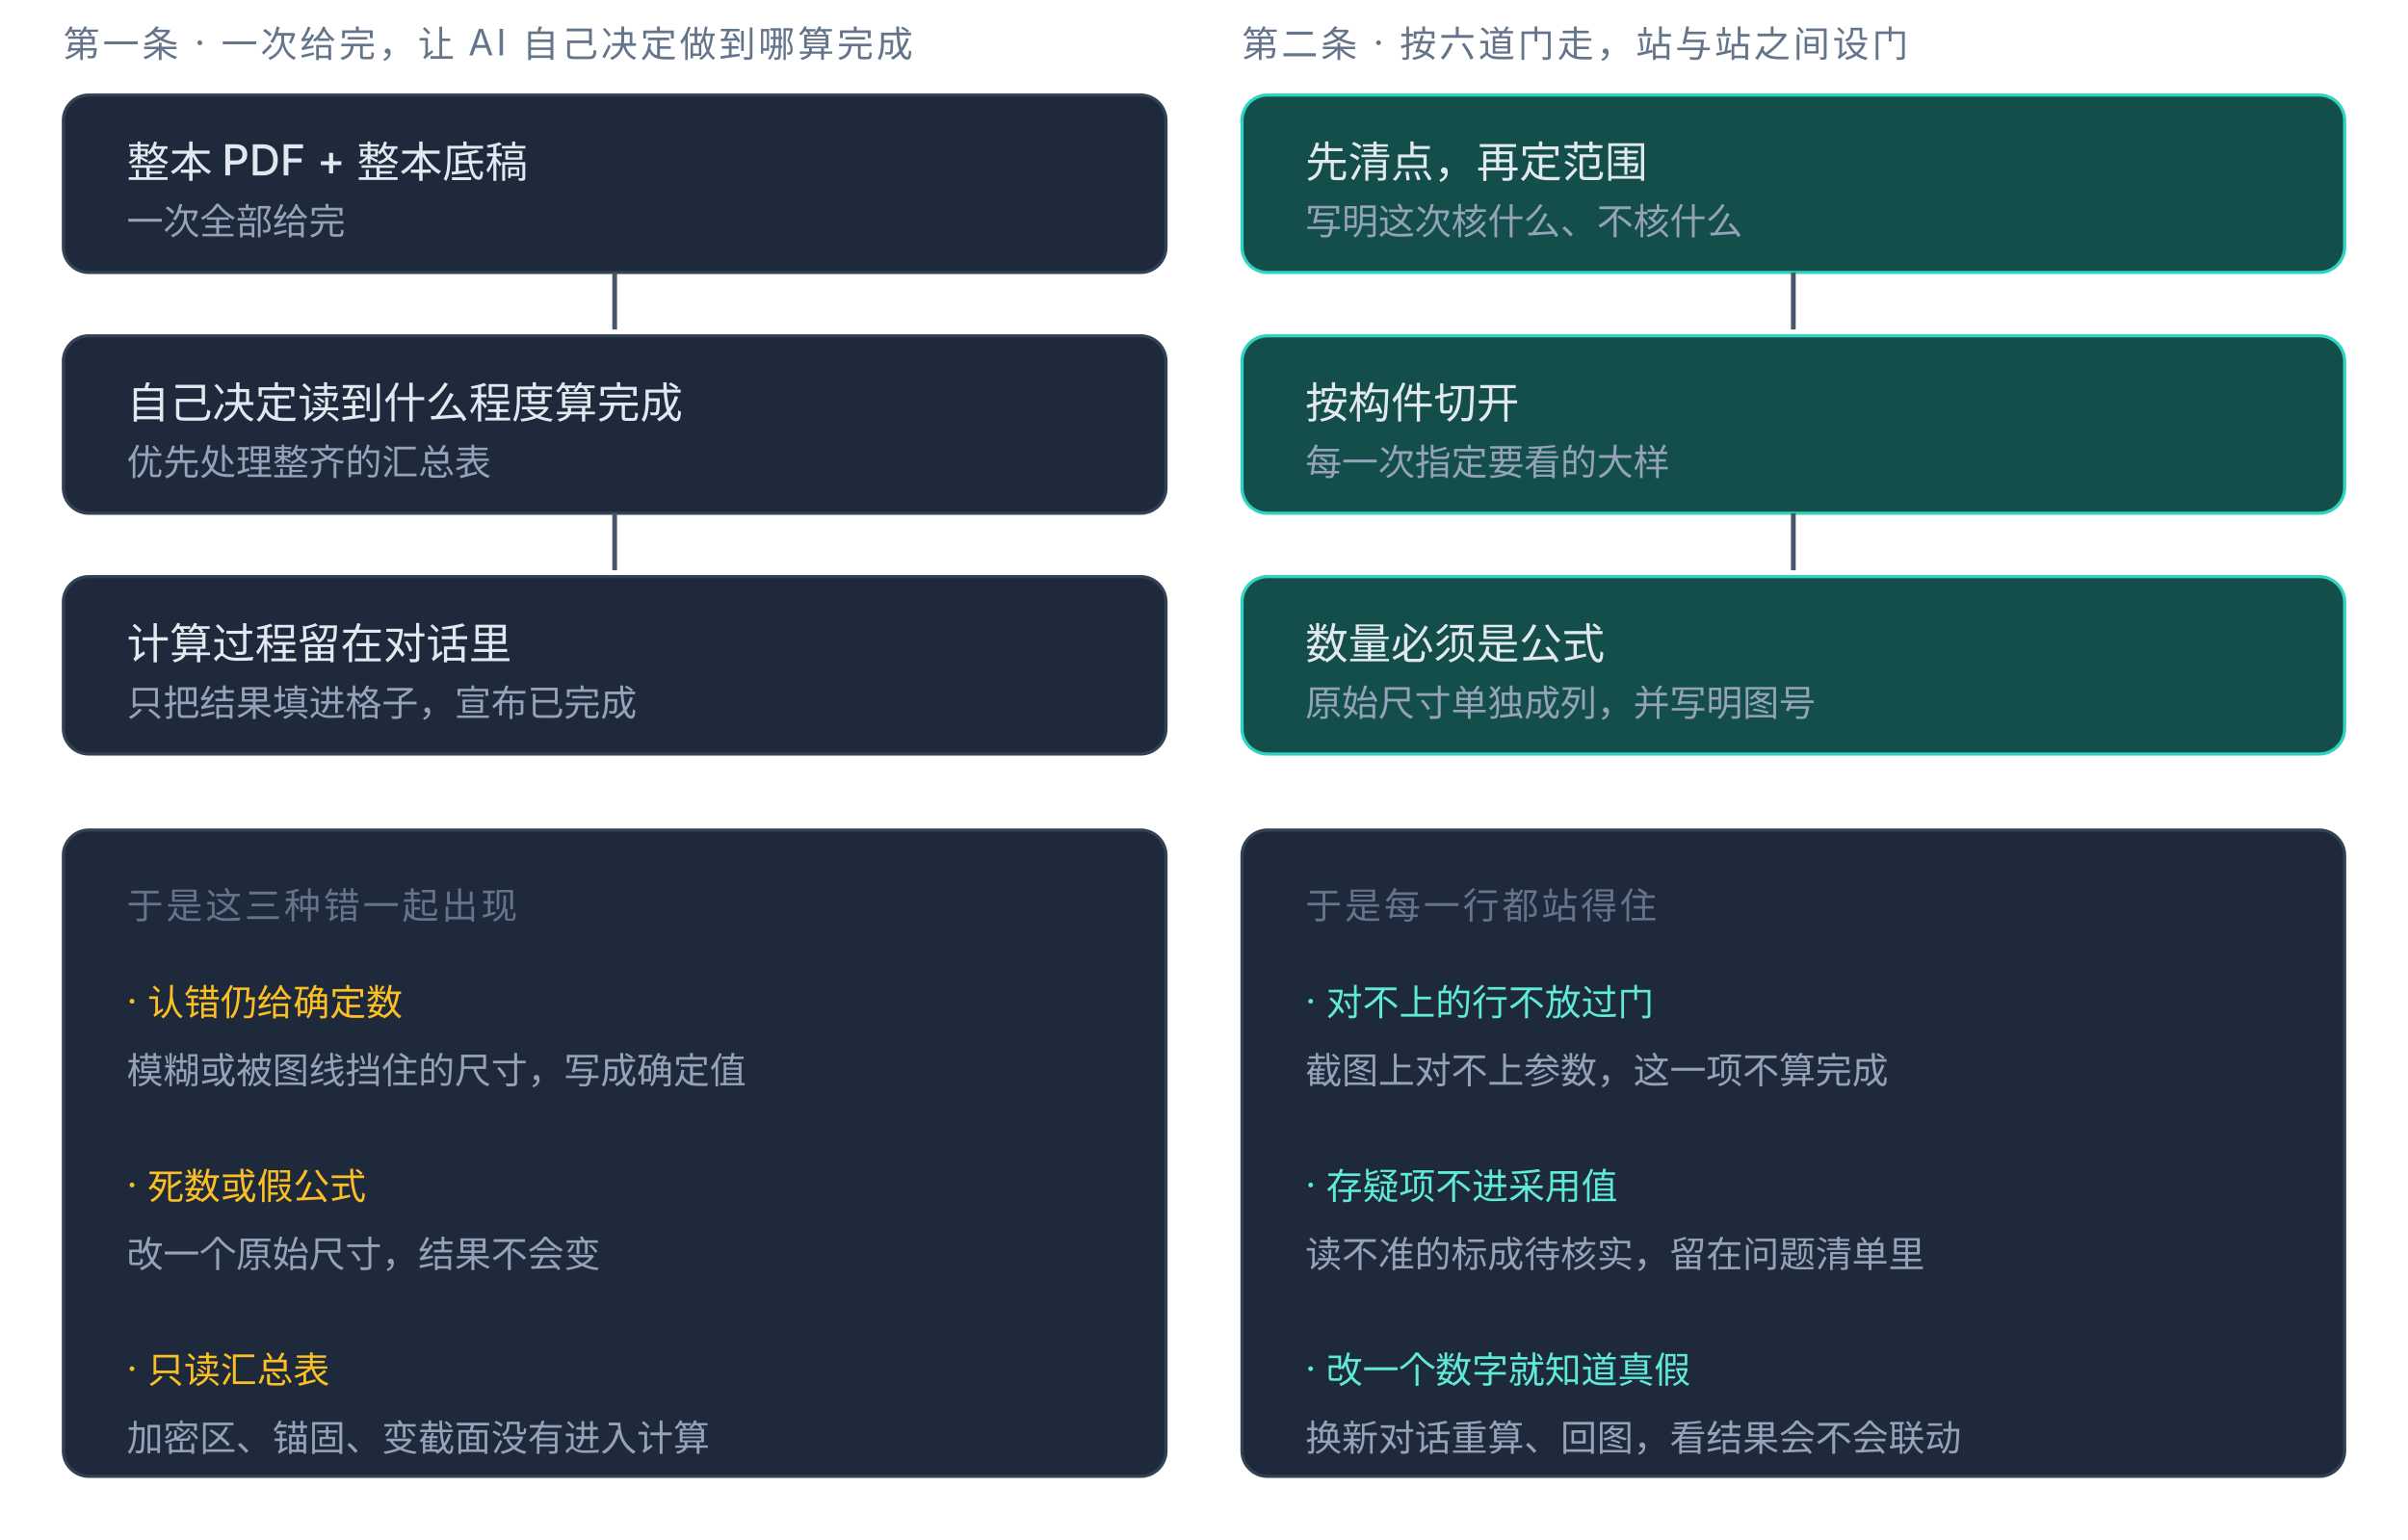
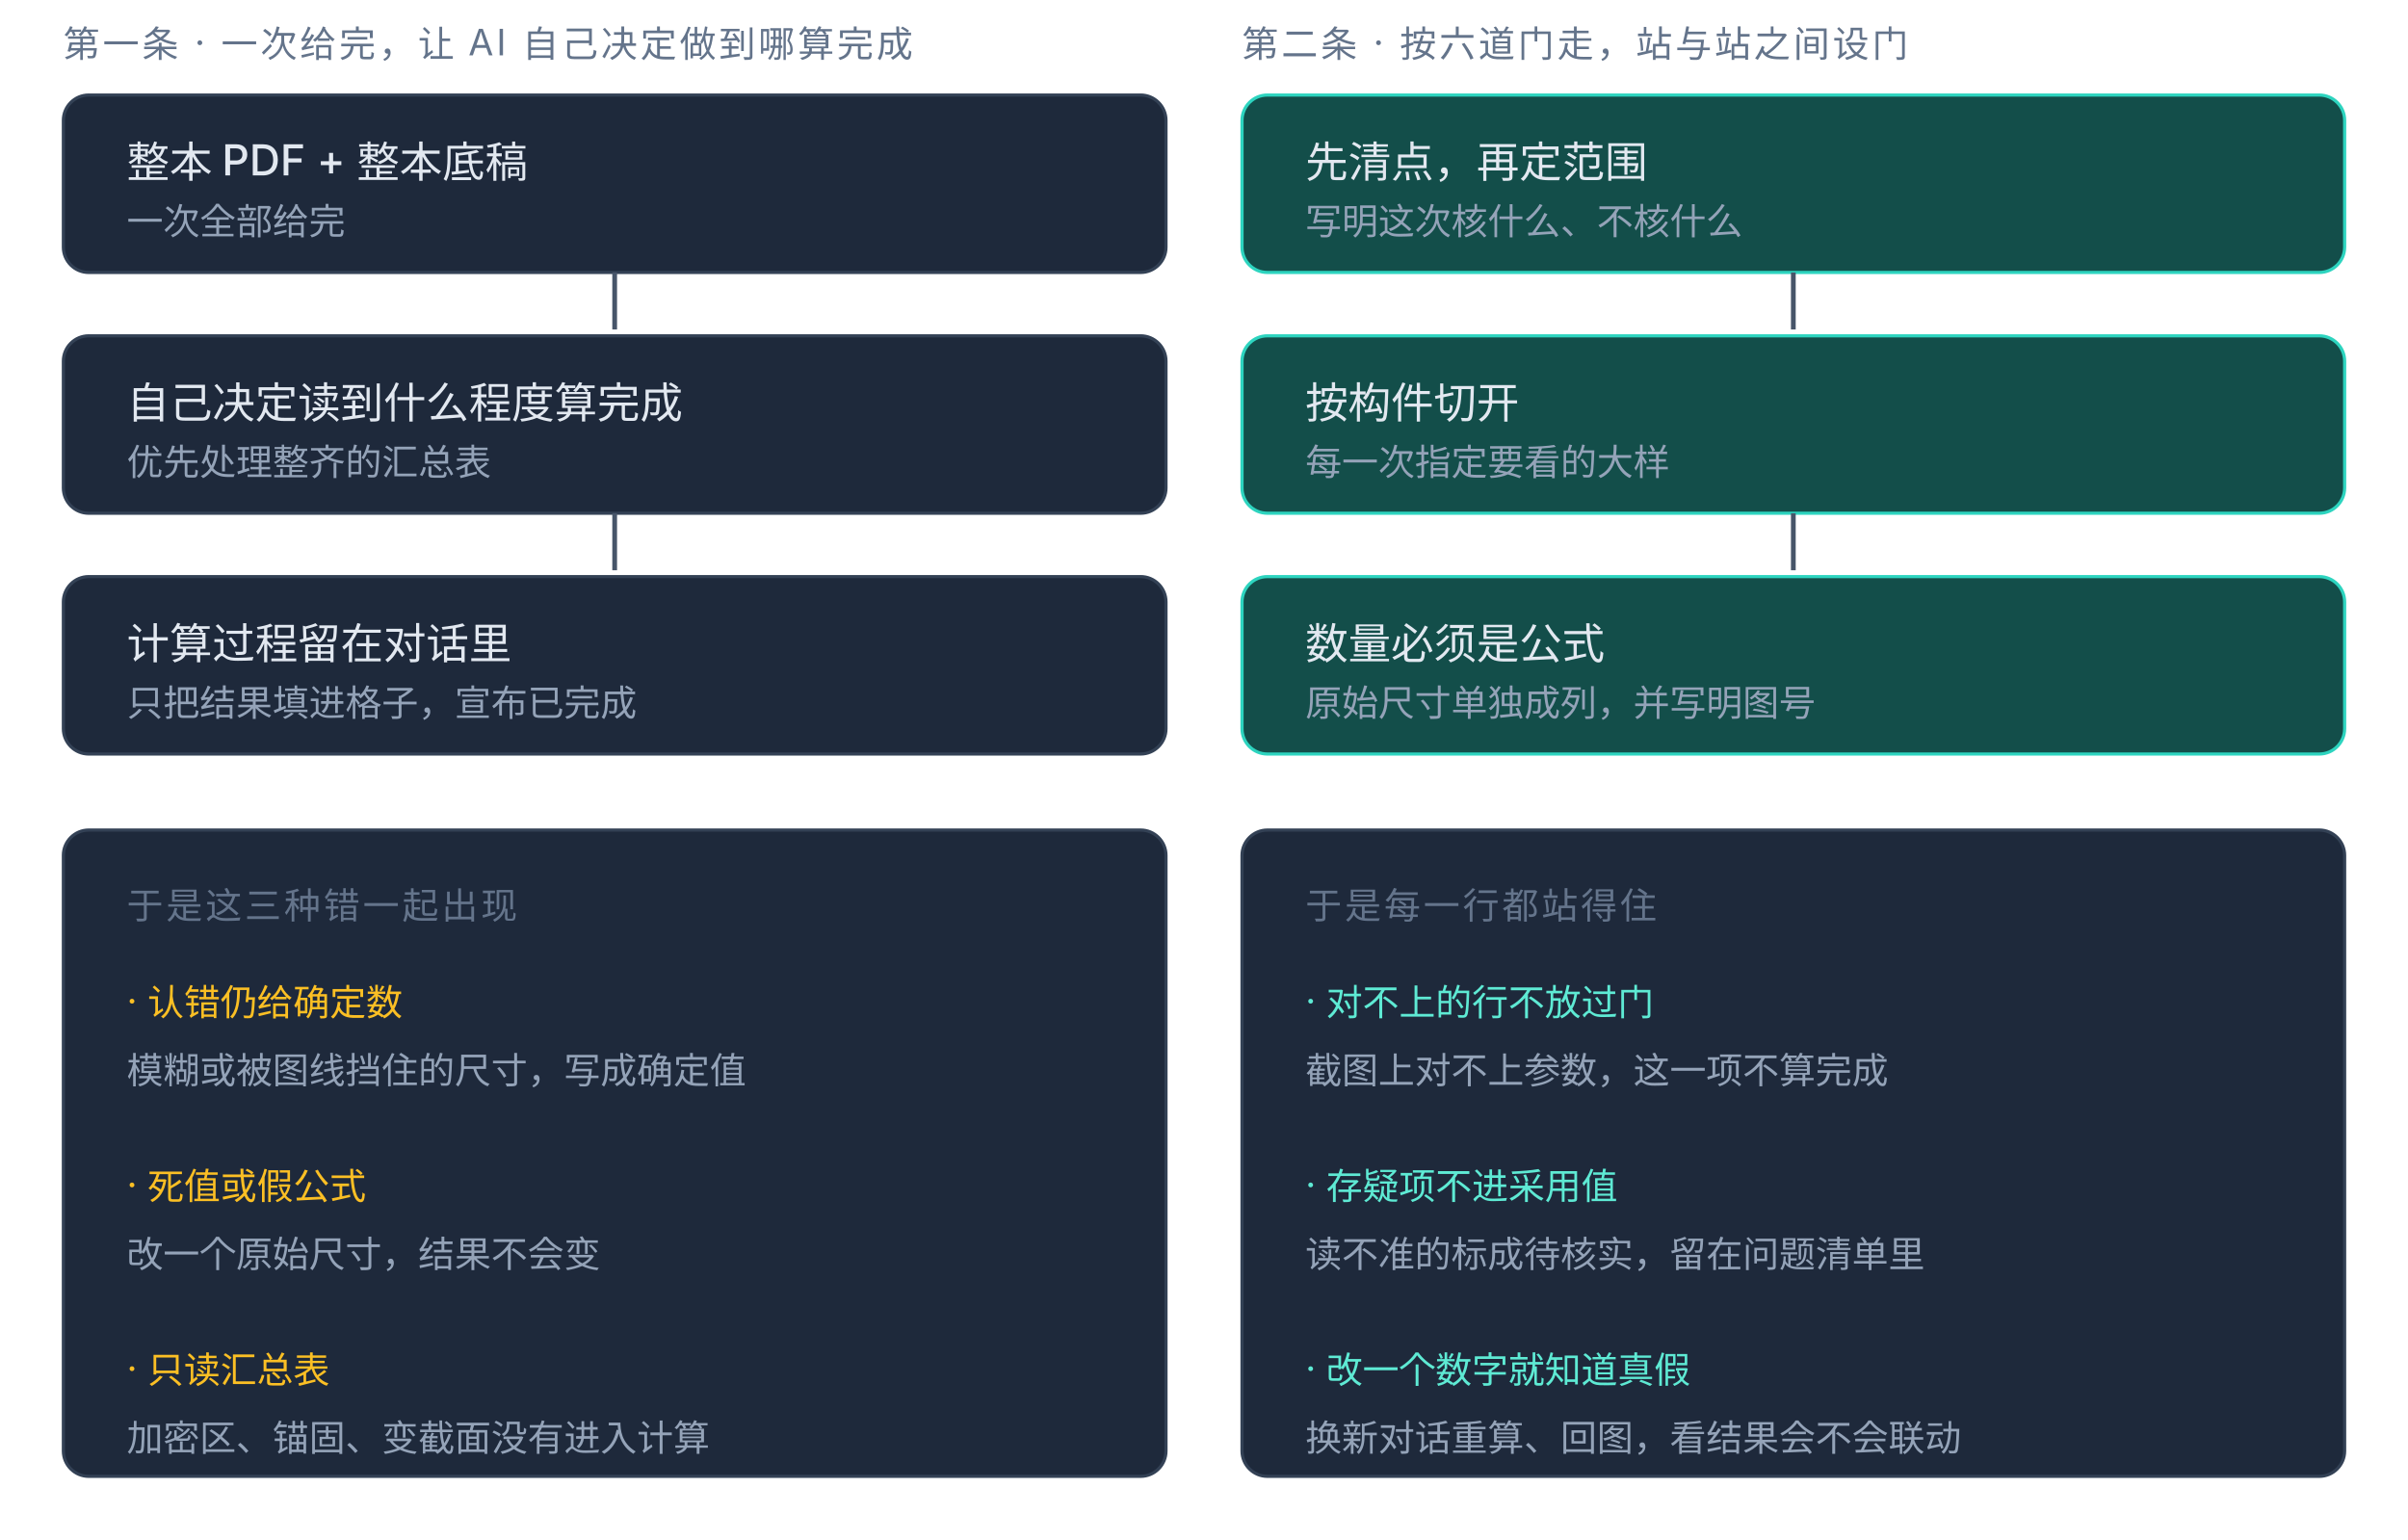
<svg xmlns="http://www.w3.org/2000/svg" viewBox="0 0 760 486" width="100%" role="img" aria-label="一次把图纸和底稿丢给 AI，与按六道门核量">
  <style>
    .t { font-family: system-ui, -apple-system, "Segoe UI", "Microsoft YaHei", sans-serif; }
    .card { fill: #1e293b; stroke: #334155; }
    .hi { fill: #134e4a; stroke: #2dd4bf; }
    .name { fill: #e2e8f0; font-size: 13.5px; font-weight: 500; }
    .small { fill: #94a3b8; font-size: 11.5px; }
    .teal { fill: #5eead4; font-size: 11.5px; }
    .warn { fill: #fbbf24; font-size: 11.5px; }
    .head { fill: #64748b; font-size: 11.5px; letter-spacing: .08em; }
    .line { stroke: #475569; stroke-width: 1.5; fill: none; }
  </style>
  <text class="t head" x="20" y="18">第一条 · 一次给完，让 AI 自己决定做到哪算完成</text>
  <text class="t head" x="392" y="18">第二条 · 按六道门走，站与站之间设门</text>
  <rect class="card" x="20" y="30" width="348" height="56" rx="8" />
  <text class="t name" x="40" y="56">整本 PDF + 整本底稿</text>
  <text class="t small" x="40" y="74">一次全部给完</text>
  <path class="line" d="M194,86 V104" />
  <rect class="card" x="20" y="106" width="348" height="56" rx="8" />
  <text class="t name" x="40" y="132">自己决定读到什么程度算完成</text>
  <text class="t small" x="40" y="150">优先处理整齐的汇总表</text>
  <path class="line" d="M194,162 V180" />
  <rect class="card" x="20" y="182" width="348" height="56" rx="8" />
  <text class="t name" x="40" y="208">计算过程留在对话里</text>
  <text class="t small" x="40" y="226">只把结果填进格子，宣布已完成</text>
  <rect class="card" x="20" y="262" width="348" height="204" rx="8" stroke="#3f2f1a" />
  <text class="t head" x="40" y="290">于是这三种错一起出现</text>
  <text class="t warn" x="40" y="320">· 认错仍给确定数</text>
  <text class="t small" x="40" y="342">模糊或被图线挡住的尺寸，写成确定值</text>
-   <text class="t warn" x="40" y="378">· 死数或假公式</text>
+   <text class="t warn" x="40" y="378">· 死值或假公式</text>
  <text class="t small" x="40" y="400">改一个原始尺寸，结果不会变</text>
  <text class="t warn" x="40" y="436">· 只读汇总表</text>
  <text class="t small" x="40" y="458">加密区、锚固、变截面没有进入计算</text>
  <rect class="hi" x="392" y="30" width="348" height="56" rx="8" />
  <text class="t name" x="412" y="56">先清点，再定范围</text>
  <text class="t small" x="412" y="74">写明这次核什么、不核什么</text>
  <path class="line" d="M566,86 V104" stroke="#2dd4bf" />
  <rect class="hi" x="392" y="106" width="348" height="56" rx="8" />
  <text class="t name" x="412" y="132">按构件切开</text>
  <text class="t small" x="412" y="150">每一次指定要看的大样</text>
  <path class="line" d="M566,162 V180" stroke="#2dd4bf" />
  <rect class="hi" x="392" y="182" width="348" height="56" rx="8" />
  <text class="t name" x="412" y="208">数量必须是公式</text>
  <text class="t small" x="412" y="226">原始尺寸单独成列，并写明图号</text>
  <rect class="card" x="392" y="262" width="348" height="204" rx="8" />
  <text class="t head" x="412" y="290">于是每一行都站得住</text>
  <text class="t teal" x="412" y="320">· 对不上的行不放过门</text>
  <text class="t small" x="412" y="342">截图上对不上参数，这一项不算完成</text>
  <text class="t teal" x="412" y="378">· 存疑项不进采用值</text>
  <text class="t small" x="412" y="400">读不准的标成待核实，留在问题清单里</text>
  <text class="t teal" x="412" y="436">· 改一个数字就知道真假</text>
  <text class="t small" x="412" y="458">换新对话重算、回图，看结果会不会联动</text>
</svg>
